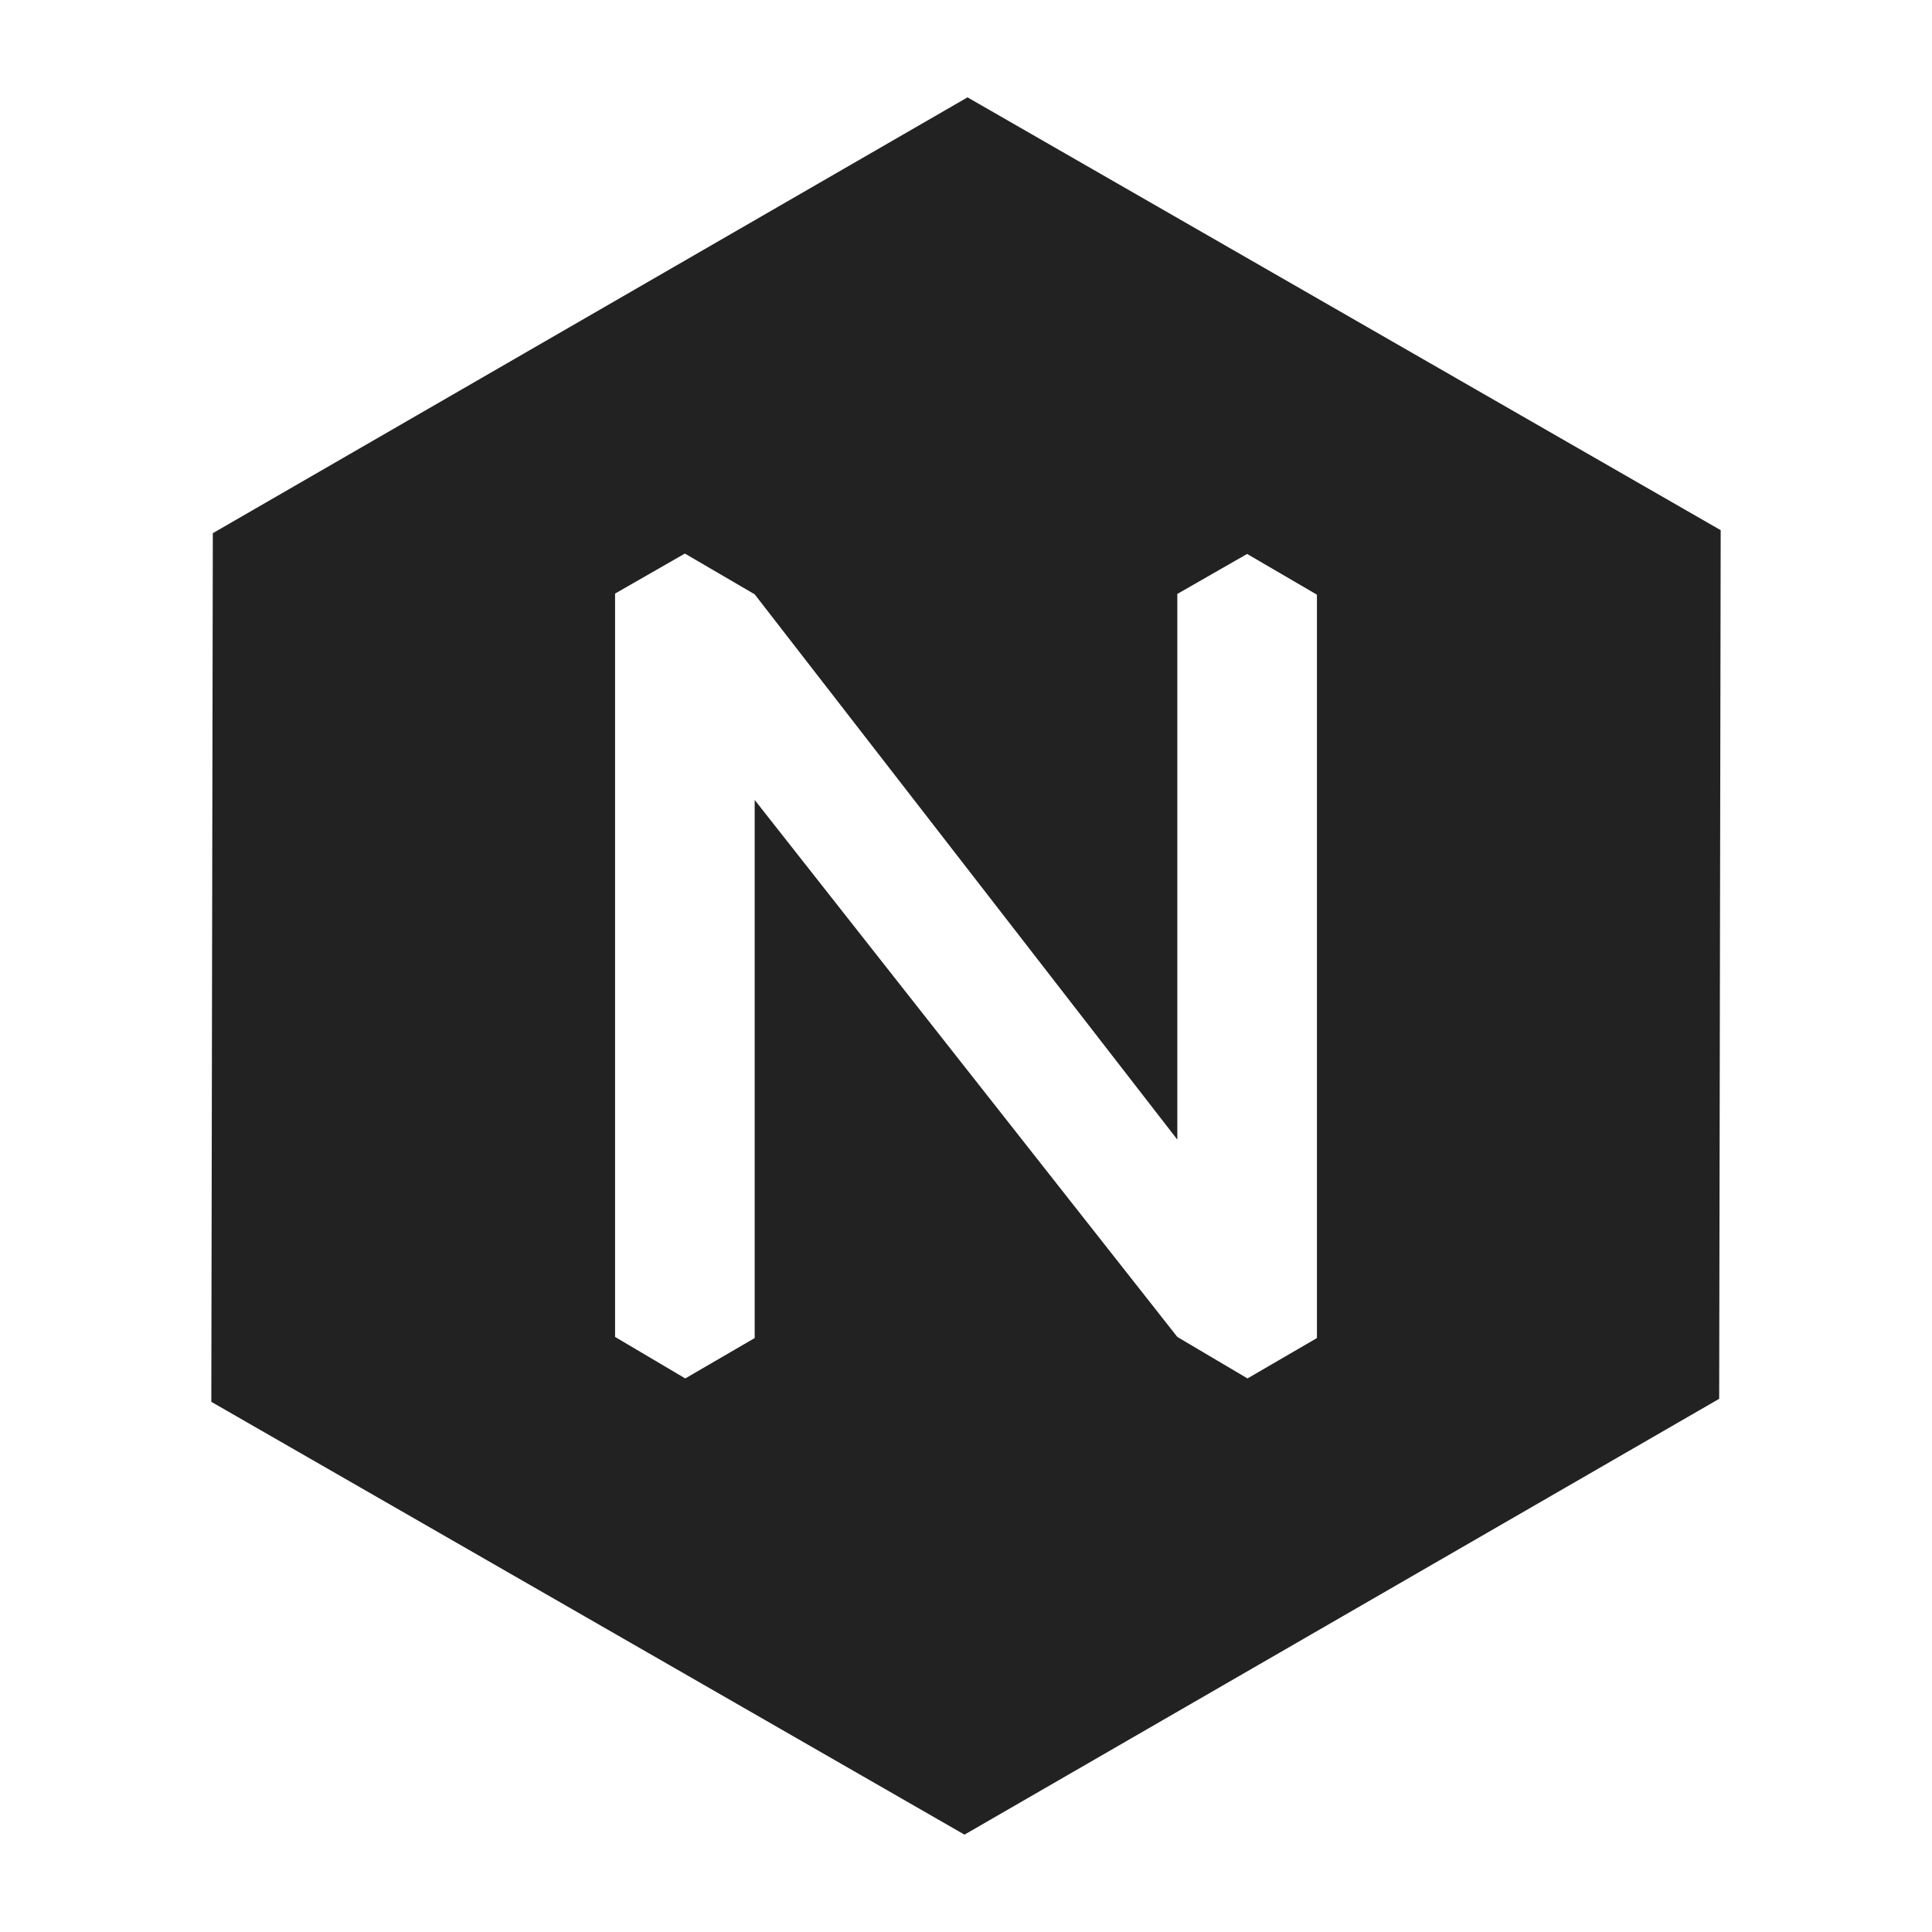
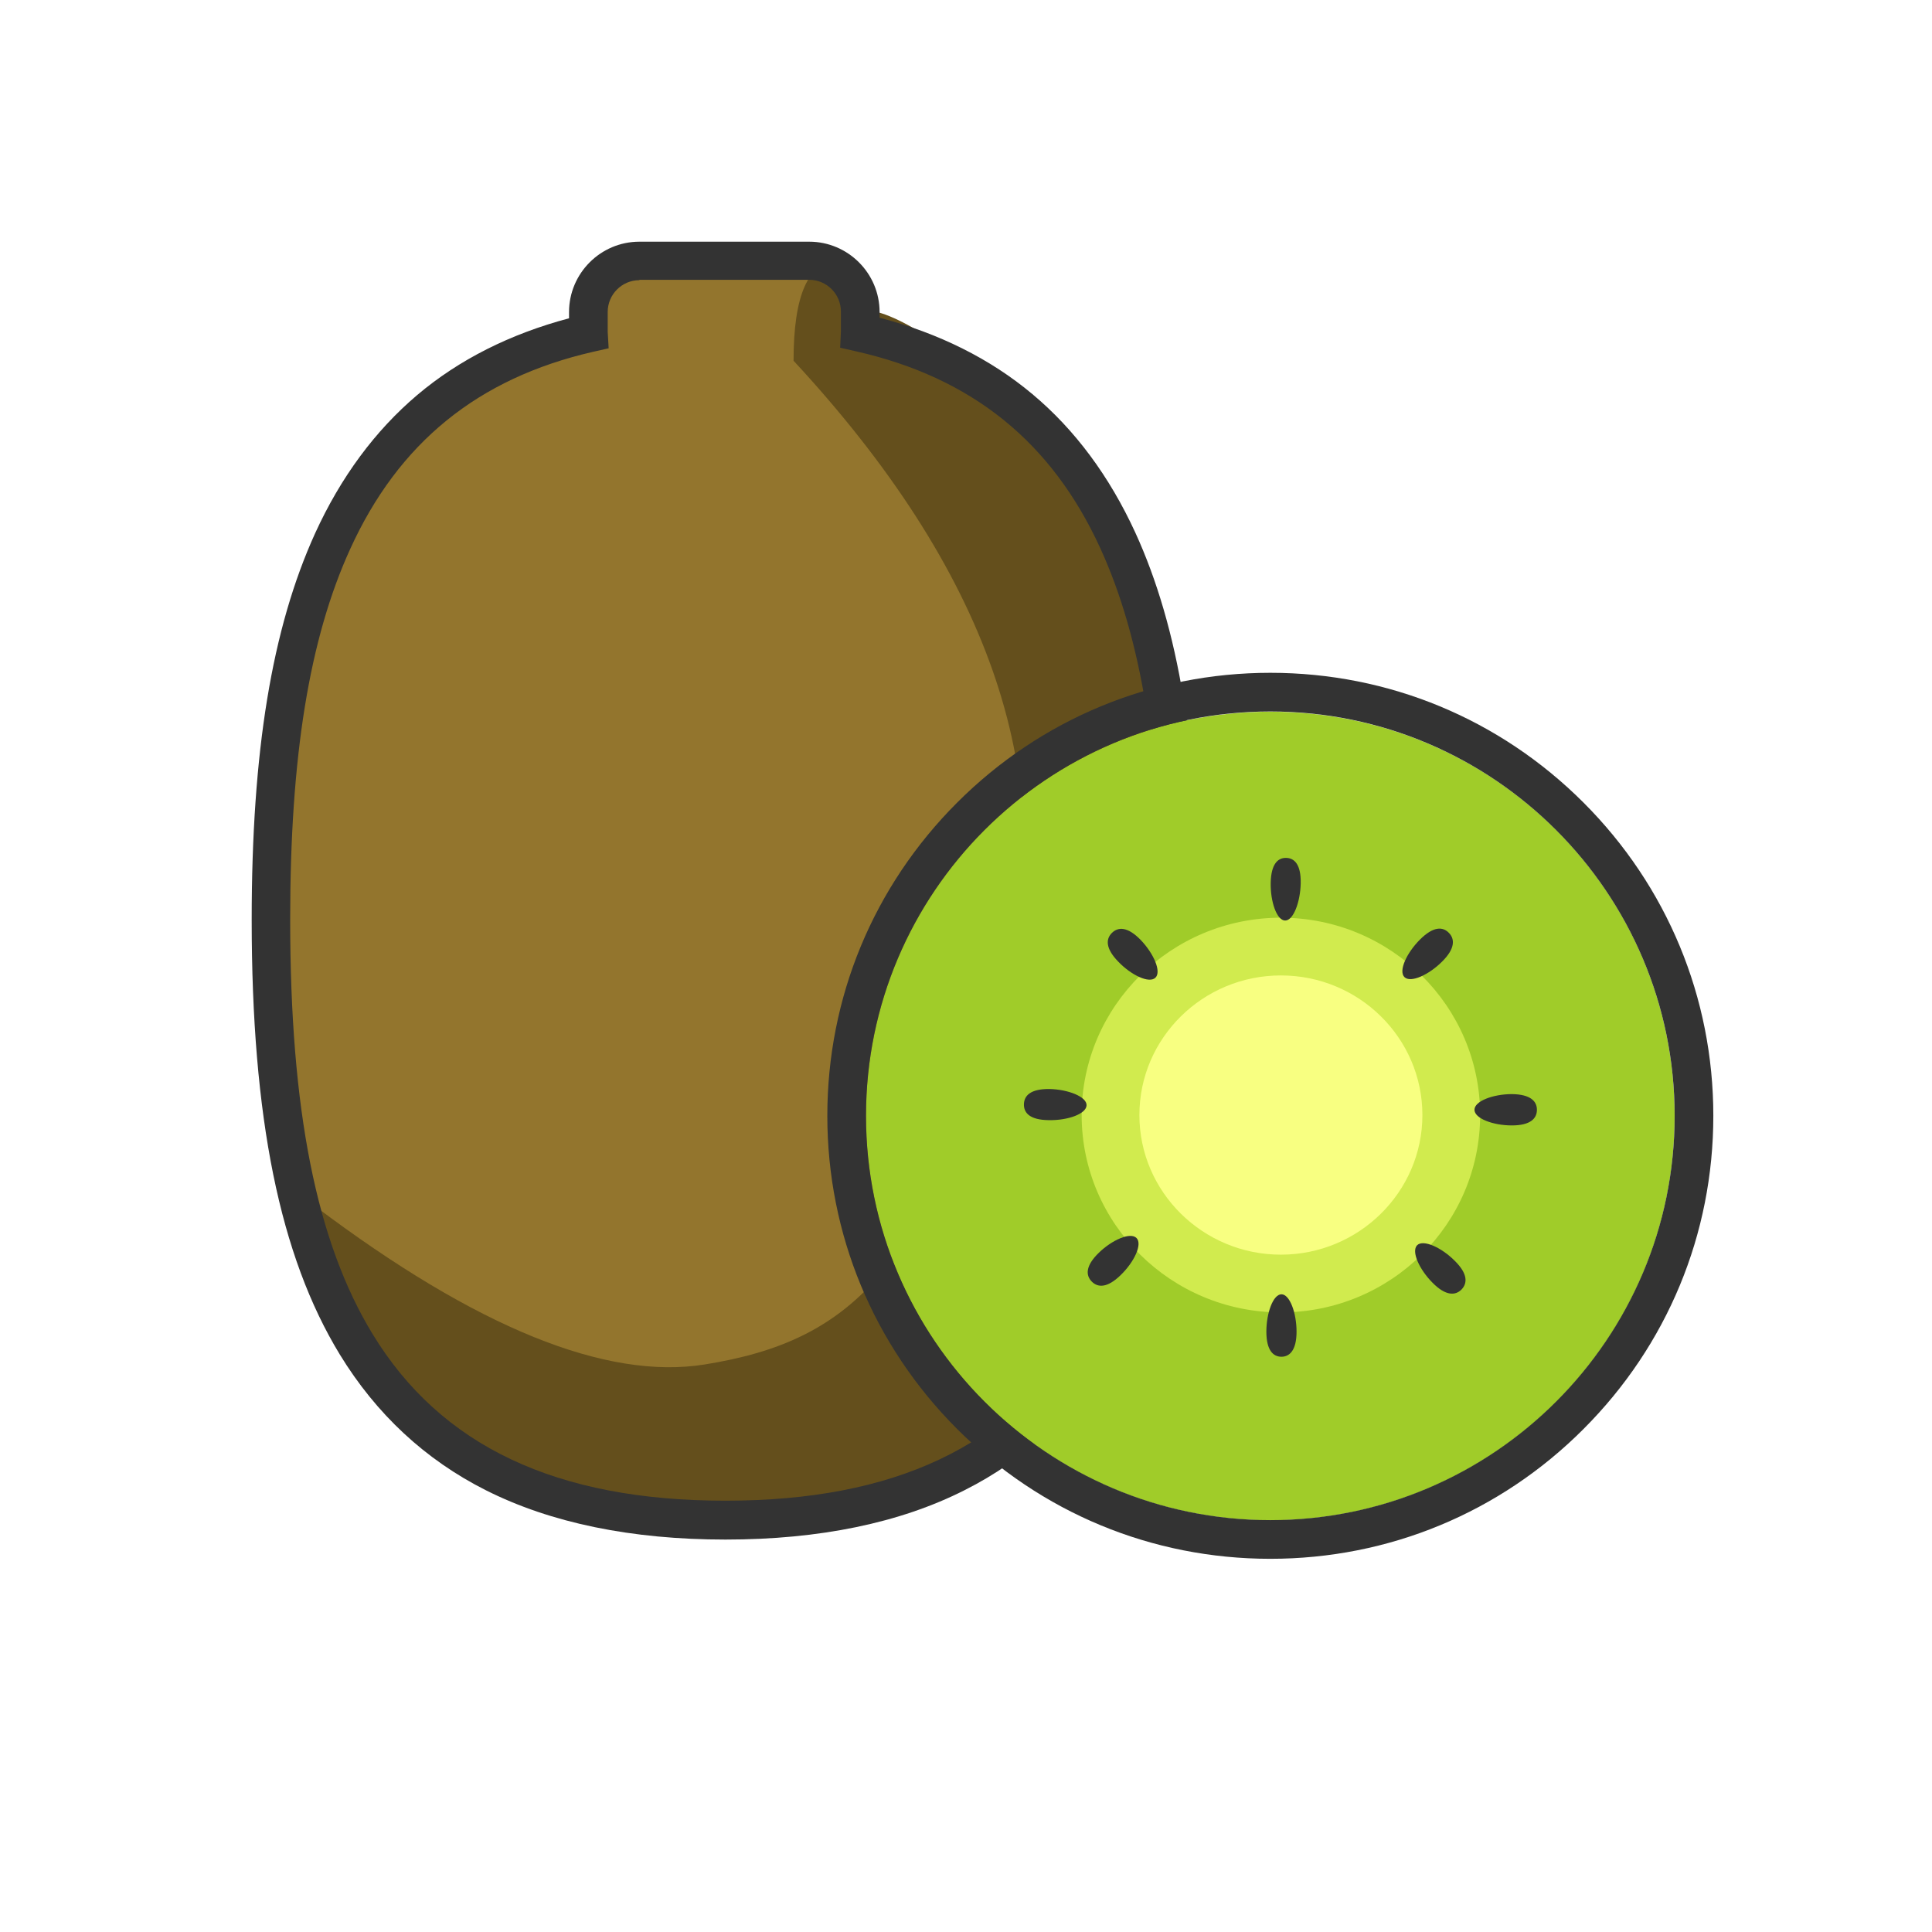
- <svg xmlns="http://www.w3.org/2000/svg" xml:space="preserve" enable-background="new 0 0 512 512" viewBox="0 0 512 512" height="512px" width="512px" y="0px" x="0px" id="NexT" version="1.1">
-   <defs id="defs3388" />
-   <path style="fill:#222222;fill-opacity:1" id="path3384" d="M 256.4,25.8 56.4,141.3 56,371.5 255.6,486.2 455.6,370.7 456,140.5 Z m 92.6,328.8 -18.4,10.7 -18.6,-11 0,0 -112,-142.3 0,142.6 -18.4,10.7 -18.6,-11 0,-197 18.5,-10.6 18.5,10.8 0,0 112,144.5 0,-144.6 18.5,-10.6 18.5,10.8 z" />
+ <svg xmlns="http://www.w3.org/2000/svg" t="1539406809955" class="icon" style="" viewBox="0 0 1024 1024" version="1.1" p-id="1149" width="180" height="180">
+   <defs>
+     <style type="text/css" />
+   </defs>
+   <path d="M311.9 176.7V165.4c0-14.9 12.1-27 27-27h90c14.9 0 27 12.1 27 27v11.1C594 207.6 625.3 335 625.3 487.4c0 175.8-40.2 318.3-240.9 318.3S143.6 663.3 143.6 487.4c0-152 31.2-279.1 168.3-310.7z" fill="#93752D" p-id="1150" />
+   <path d="M420.6 191.2c102.6 110.7 140.6 218.6 113.8 323.7-40.2 157.7-82.5 195.7-160.9 208.3-52.2 8.4-121.1-19.5-206.5-83.9 12.6 69.4 47.1 116.4 103.6 141 56.4 24.6 138.6 24.6 246.5 0C588.3 512 623.4 372.1 622.2 360.5s-18-52.4-50.6-122.4c-58.6-48.2-95.6-72.7-111.1-73.4-3.2-0.2 1.1-26.2-16.4-26.2-15.6 0.2-23.5 17.7-23.5 52.7z" fill="#644F1C" p-id="1151" />
+   <path d="M384.5 816c-49.8 0-92.5-8.8-126.9-26.1-32.2-16.2-58.2-40.4-77.5-72-31.8-52.2-46.7-125.4-46.7-230.4 0-89.3 10.7-154.4 33.6-204.8 13.6-29.8 31.8-54.4 54.1-73.3 22.2-18.8 49.3-32.4 80.5-40.7v-3.3c0-20.5 16.7-37.3 37.3-37.3h90c20.5 0 37.3 16.7 37.3 37.3v3c31.4 8.2 58.7 21.8 81 40.5 22.5 18.8 40.8 43.5 54.5 73.3 23.1 50.4 33.8 115.6 33.8 205.2 0 105-14.8 178.2-46.7 230.4-19.3 31.6-45.3 55.8-77.5 72-34.3 17.4-77 26.2-126.8 26.2z m-45.6-667.5c-9.3 0-16.8 7.6-16.8 16.8V176l0.5 8.6-8.4 1.9c-60.9 14-103 48.2-128.6 104.5-21.7 47.6-31.8 110-31.8 196.3 0 101.1 13.9 170.9 43.7 219.8 36.2 59.4 97.4 88.3 187 88.3s150.7-28.9 187-88.3c29.8-48.9 43.7-118.7 43.7-219.8 0-86.5-10.2-149-32-196.7-25.8-56.4-68.1-90.5-129.5-104.4l-8.4-1.9 0.4-8.6v-10.6c0-9.3-7.6-16.8-16.8-16.8h-90z" fill="#333333" p-id="1152" />
+   <path d="M673.3 591.5m-214.3 0a214.3 214.3 0 1 0 428.6 0 214.3 214.3 0 1 0-428.6 0Z" fill="#A0CC29" p-id="1153" />
+   <path d="M673.3 826.2c-62.7 0-121.6-24.4-166-68.8-44.3-44.3-68.8-103.3-68.8-166s24.4-121.6 68.8-166c44.3-44.3 103.3-68.8 166-68.8s121.6 24.4 166 68.8c44.3 44.3 68.8 103.3 68.8 166s-24.4 121.6-68.8 166c-44.3 44.4-103.3 68.8-166 68.8z m0-449.1c-118.2 0-214.3 96.1-214.3 214.3 0 118.2 96.1 214.3 214.3 214.3s214.3-96.1 214.3-214.3c0-118.1-96.1-214.3-214.3-214.3z" fill="#333333" p-id="1154" />
+   <path d="M588.6 590.9a90.3 89.3 0 1 0 180.6 0 90.3 89.3 0 1 0-180.6 0Z" fill="#F8FF81" p-id="1155" />
+   <path d="M678.9 695.6c-58.2 0-105.6-46.9-105.6-104.6s47.4-104.6 105.6-104.6S784.5 533.3 784.5 591s-47.3 104.6-105.6 104.6z m0-178.6c-41.4 0-75 33.2-75 74s33.7 74 75 74 75-33.2 75-74-33.6-74-75-74z" fill="#D1EB4E" p-id="1156" />
+   <path d="M679.2 719.1c-4.4 0-8-3.4-8-13.3s3.6-19.8 8-19.8 8 9.9 8 19.8-3.7 13.3-8 13.3z m2.5-264.4c4.4 0.1 7.9 3.5 7.7 13.5-0.2 9.9-3.9 19.8-8.3 19.7-4.4-0.1-7.8-10-7.6-20 0.2-10 3.8-13.3 8.2-13.2z m132.9 133.5c0 4.6-3.4 8.3-13.3 8.3-10 0-19.8-3.7-19.8-8.3s9.9-8.3 19.8-8.3c9.9 0.1 13.3 3.8 13.3 8.3z m-271.9-2.9c0.1-4.6 3.5-8.2 13.5-8.1 10 0.2 19.8 4.1 19.7 8.6-0.1 4.6-10 8.1-20 7.9-10-0.1-13.3-3.8-13.2-8.4z m225.2-90.9c3.2 3.2 3.5 8.3-3.6 15.3-7 7-16.6 11.4-19.9 8.2s1.1-12.8 8.2-19.9c7.1-7.1 12.1-6.9 15.3-3.6zM578.6 679.2c-3.2-3.3-3.3-8.3 3.8-15.2s16.8-11.1 20-7.8-1.3 12.8-8.5 19.7c-7.1 6.9-12.1 6.6-15.3 3.3z m196 4.3c-3.2 3.2-8.3 3.5-15.3-3.6-7-7-11.4-16.6-8.2-19.9 3.2-3.2 12.8 1.1 19.9 8.2 7.1 7 6.8 12 3.6 15.3zM589.4 494.4c3.3-3.2 8.3-3.3 15.2 3.8 6.9 7.2 11.1 16.8 7.8 20-3.3 3.2-12.8-1.3-19.7-8.5-6.9-7.1-6.6-12.1-3.3-15.3z" fill="#333333" p-id="1157" />
</svg>
